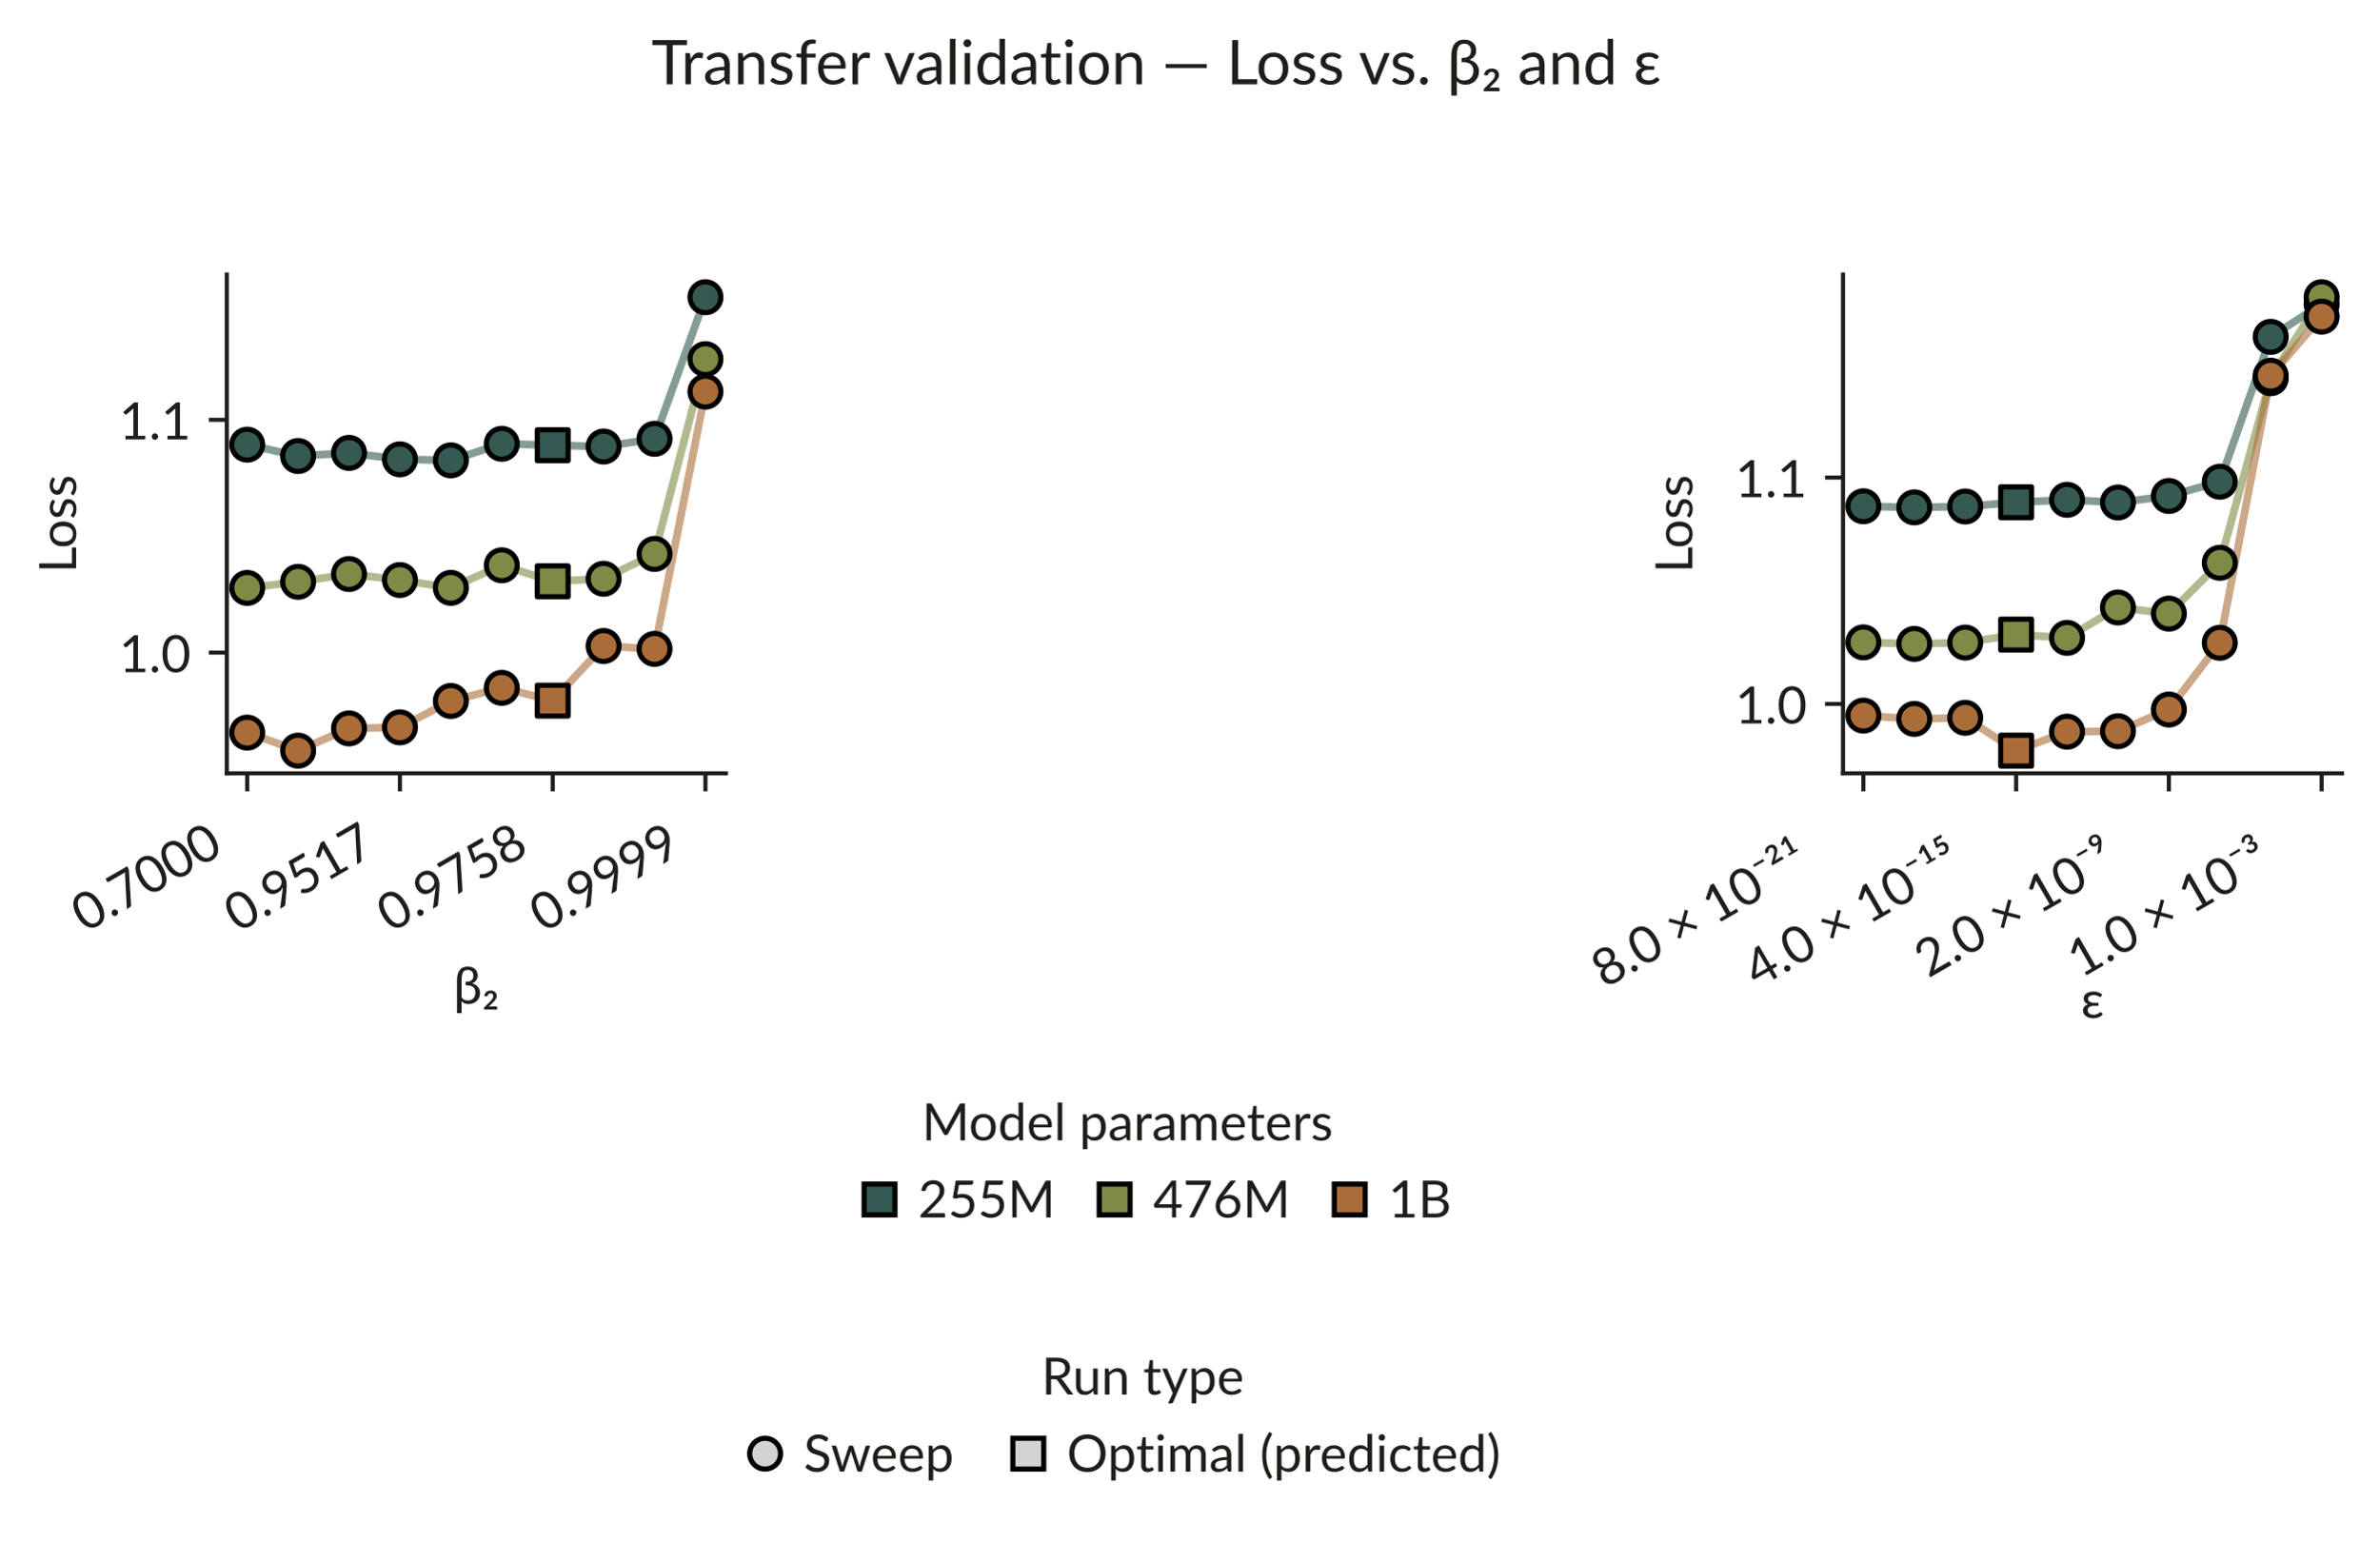
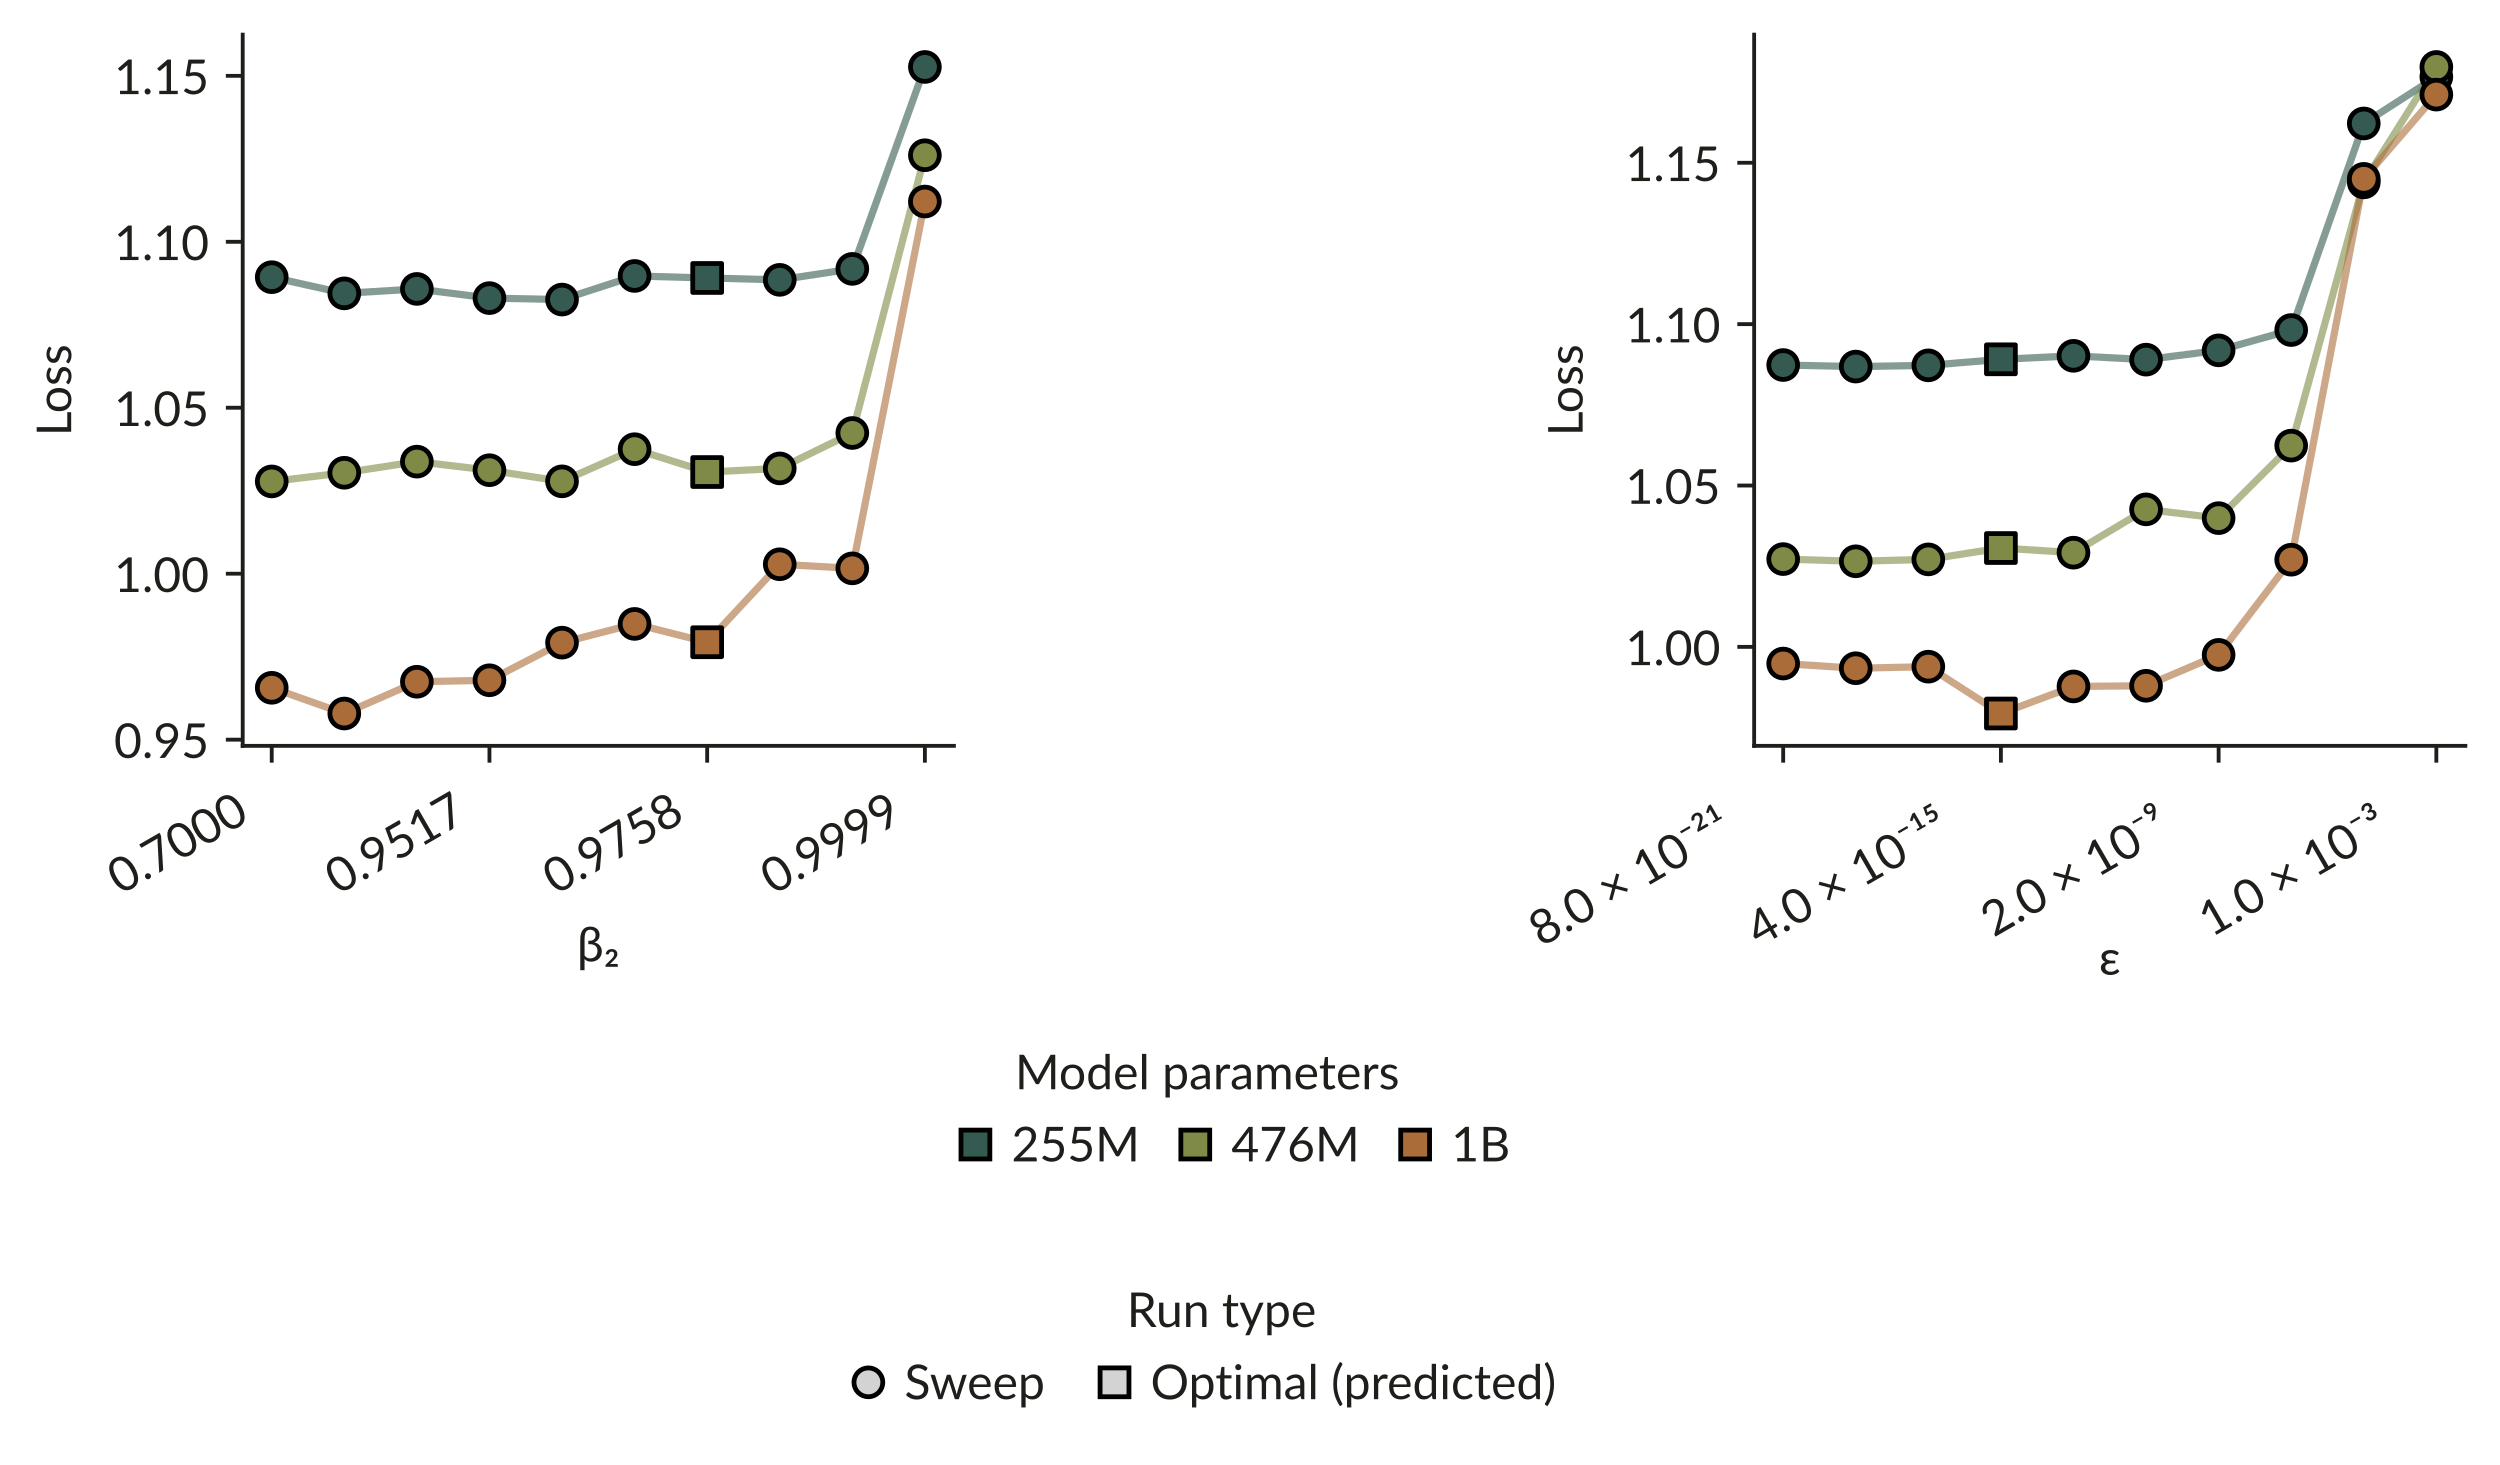
- <svg xmlns="http://www.w3.org/2000/svg" xmlns:xlink="http://www.w3.org/1999/xlink" width="462.614pt" height="299.883pt" viewBox="0 0 462.614 299.883" version="1.1" data-figure-typography="lato-v1" data-figure-render-width="555.137" data-figure-render-scale="1.2" font-family="Lato, sans-serif">
+ <svg xmlns="http://www.w3.org/2000/svg" xmlns:xlink="http://www.w3.org/1999/xlink" width="519.832pt" height="304.534pt" viewBox="0 0 519.832 304.534" version="1.1" data-figure-typography="lato-v1" data-figure-render-width="623.798" data-figure-render-scale="1.2" font-family="Lato, sans-serif">
  <defs>
    <style type="text/css">*{stroke-linejoin: round; stroke-linecap: butt}</style>
  </defs>
  <g id="figure_1">
    <g id="patch_1">
-       <path d="M 0 299.883 L 462.614 299.883 L 462.614 0 L 0 0 L 0 299.883 z " style="fill: none" />
+       <path d="M -0 304.534 L 519.832 304.534 L 519.832 0 L -0 0 L -0 304.534 z " style="fill: none" />
    </g>
    <g id="axes_1">
      <g id="patch_2">
-         <path d="M 44.103 150.435 L 141.134 150.435 L 141.134 53.404 L 44.103 53.404 L 44.103 150.435 z " style="fill: none" />
+         <path d="M 50.466 155.086 L 198.352 155.086 L 198.352 7.2 L 50.466 7.2 L 50.466 155.086 z " style="fill: none" />
      </g>
      <g id="matplotlib.axis_1">
        <g id="xtick_1">
          <g id="line2d_1">
            <defs>
              <path id="md51d06e51e" d="M 0 0 L 0 3.5 " style="stroke: #1f1e1b; stroke-width: 0.8" />
            </defs>
            <g>
-               <use xlink:href="#md51d06e51e" x="48.064" y="150.435" style="fill: #1f1e1b; stroke: #1f1e1b; stroke-width: 0.8" />
+               <use xlink:href="#md51d06e51e" x="56.502" y="155.086" style="fill: #1f1e1b; stroke: #1f1e1b; stroke-width: 0.8" />
            </g>
          </g>
          <g id="text_1">
-             <text style="font-size: 10px; font-family: 'Lato', sans-serif; fill: #1f1e1b" transform="translate(16.55963 181.5099) rotate(-30)">0.7000</text>
+             <text style="font-size: 10px; font-family: 'Lato', sans-serif; fill: #1f1e1b" transform="translate(24.99785 186.1611) rotate(-30)">0.7000</text>
          </g>
        </g>
        <g id="xtick_2">
          <g id="line2d_2">
            <g>
-               <use xlink:href="#md51d06e51e" x="77.767" y="150.435" style="fill: #1f1e1b; stroke: #1f1e1b; stroke-width: 0.8" />
+               <use xlink:href="#md51d06e51e" x="101.773" y="155.086" style="fill: #1f1e1b; stroke: #1f1e1b; stroke-width: 0.8" />
            </g>
          </g>
          <g id="text_2">
-             <text style="font-size: 10px; font-family: 'Lato', sans-serif; fill: #1f1e1b" transform="translate(46.26301 181.5099) rotate(-30)">0.9517</text>
+             <text style="font-size: 10px; font-family: 'Lato', sans-serif; fill: #1f1e1b" transform="translate(70.26907 186.1611) rotate(-30)">0.9517</text>
          </g>
        </g>
        <g id="xtick_3">
          <g id="line2d_3">
            <g>
-               <use xlink:href="#md51d06e51e" x="107.47" y="150.435" style="fill: #1f1e1b; stroke: #1f1e1b; stroke-width: 0.8" />
+               <use xlink:href="#md51d06e51e" x="147.044" y="155.086" style="fill: #1f1e1b; stroke: #1f1e1b; stroke-width: 0.8" />
            </g>
          </g>
          <g id="text_3">
-             <text style="font-size: 10px; font-family: 'Lato', sans-serif; fill: #1f1e1b" transform="translate(75.96639 181.5099) rotate(-30)">0.9758</text>
+             <text style="font-size: 10px; font-family: 'Lato', sans-serif; fill: #1f1e1b" transform="translate(115.5403 186.1611) rotate(-30)">0.9758</text>
          </g>
        </g>
        <g id="xtick_4">
          <g id="line2d_4">
            <g>
-               <use xlink:href="#md51d06e51e" x="137.174" y="150.435" style="fill: #1f1e1b; stroke: #1f1e1b; stroke-width: 0.8" />
+               <use xlink:href="#md51d06e51e" x="192.315" y="155.086" style="fill: #1f1e1b; stroke: #1f1e1b; stroke-width: 0.8" />
            </g>
          </g>
          <g id="text_4">
-             <text style="font-size: 10px; font-family: 'Lato', sans-serif; fill: #1f1e1b" transform="translate(105.6698 181.5099) rotate(-30)">0.9999</text>
+             <text style="font-size: 10px; font-family: 'Lato', sans-serif; fill: #1f1e1b" transform="translate(160.8115 186.1611) rotate(-30)">0.9999</text>
          </g>
        </g>
        <g id="text_5">
-           <text style="font-size: 10px; font-family: 'Lato', sans-serif; text-anchor: middle; fill: #1f1e1b" x="92.619" y="195.251" transform="rotate(-0 92.61864 195.2513)">β₂</text>
+           <text style="font-size: 10px; font-family: 'Lato', sans-serif; text-anchor: middle; fill: #1f1e1b" x="124.409" y="199.903" transform="rotate(-0 124.4086 199.9025)">β₂</text>
        </g>
      </g>
      <g id="matplotlib.axis_2">
        <g id="ytick_1">
          <g id="line2d_5">
            <defs>
              <path id="m15c5564929" d="M 0 0 L -3.5 0 " style="stroke: #1f1e1b; stroke-width: 0.8" />
            </defs>
            <g>
-               <use xlink:href="#m15c5564929" x="44.103" y="126.949" style="fill: #1f1e1b; stroke: #1f1e1b; stroke-width: 0.8" />
+               <use xlink:href="#m15c5564929" x="50.466" y="153.798" style="fill: #1f1e1b; stroke: #1f1e1b; stroke-width: 0.8" />
            </g>
          </g>
          <g id="text_6">
-             <text style="font-size: 10px; font-family: 'Lato', sans-serif; text-anchor: end; fill: #1f1e1b" x="37.103" y="130.748" transform="rotate(-0 37.10312 130.7477)">1.0</text>
+             <text style="font-size: 10px; font-family: 'Lato', sans-serif; text-anchor: end; fill: #1f1e1b" x="43.466" y="157.597" transform="rotate(-0 43.46563 157.5968)">0.95</text>
          </g>
        </g>
        <g id="ytick_2">
          <g id="line2d_6">
            <g>
-               <use xlink:href="#m15c5564929" x="44.103" y="81.667" style="fill: #1f1e1b; stroke: #1f1e1b; stroke-width: 0.8" />
+               <use xlink:href="#m15c5564929" x="50.466" y="119.291" style="fill: #1f1e1b; stroke: #1f1e1b; stroke-width: 0.8" />
            </g>
          </g>
          <g id="text_7">
-             <text style="font-size: 10px; font-family: 'Lato', sans-serif; text-anchor: end; fill: #1f1e1b" x="37.103" y="85.466" transform="rotate(-0 37.10312 85.4662)">1.1</text>
-           </g>
-         </g>
-         <g id="text_8">
-           <text style="font-size: 10px; font-family: 'Lato', sans-serif; text-anchor: middle; fill: #1f1e1b" x="14.798" y="101.919" transform="rotate(-90 14.79766 101.9193)">Loss</text>
-         </g>
-       </g>
-       <g id="line2d_7">
-         <path d="M 48.064 86.495 L 57.965 88.704 L 67.866 88.097 L 77.767 89.35 L 87.668 89.549 L 97.569 86.327 L 107.47 86.602 L 117.371 86.86 L 127.273 85.362 L 137.174 57.814 " clip-path="url(#p496fed3dab)" style="fill: none; stroke: #345a51; stroke-opacity: 0.6; stroke-width: 1.5; stroke-linecap: square" />
-       </g>
-       <g id="line2d_8">
-         <path d="M 48.064 114.36 L 57.965 113.178 L 67.866 111.661 L 77.767 112.83 L 87.668 114.349 L 97.569 109.963 L 107.47 113.077 L 117.371 112.584 L 127.273 107.752 L 137.174 69.86 " clip-path="url(#p496fed3dab)" style="fill: none; stroke: #7e8a45; stroke-opacity: 0.6; stroke-width: 1.5; stroke-linecap: square" />
-       </g>
-       <g id="line2d_9">
-         <path d="M 48.064 142.515 L 57.965 146.024 L 67.866 141.69 L 77.767 141.488 L 87.668 136.357 L 97.569 133.799 L 107.47 136.299 L 117.371 125.663 L 127.273 126.221 L 137.174 76.174 " clip-path="url(#p496fed3dab)" style="fill: none; stroke: #aa6d39; stroke-opacity: 0.6; stroke-width: 1.5; stroke-linecap: square" />
+             <text style="font-size: 10px; font-family: 'Lato', sans-serif; text-anchor: end; fill: #1f1e1b" x="43.466" y="123.09" transform="rotate(-0 43.46563 123.0897)">1.00</text>
+           </g>
+         </g>
+         <g id="ytick_3">
+           <g id="line2d_7">
+             <g>
+               <use xlink:href="#m15c5564929" x="50.466" y="84.784" style="fill: #1f1e1b; stroke: #1f1e1b; stroke-width: 0.8" />
+             </g>
+           </g>
+           <g id="text_8">
+             <text style="font-size: 10px; font-family: 'Lato', sans-serif; text-anchor: end; fill: #1f1e1b" x="43.466" y="88.583" transform="rotate(-0 43.46563 88.58271)">1.05</text>
+           </g>
+         </g>
+         <g id="ytick_4">
+           <g id="line2d_8">
+             <g>
+               <use xlink:href="#m15c5564929" x="50.466" y="50.277" style="fill: #1f1e1b; stroke: #1f1e1b; stroke-width: 0.8" />
+             </g>
+           </g>
+           <g id="text_9">
+             <text style="font-size: 10px; font-family: 'Lato', sans-serif; text-anchor: end; fill: #1f1e1b" x="43.466" y="54.076" transform="rotate(-0 43.46563 54.07567)">1.10</text>
+           </g>
+         </g>
+         <g id="ytick_5">
+           <g id="line2d_9">
+             <g>
+               <use xlink:href="#m15c5564929" x="50.466" y="15.77" style="fill: #1f1e1b; stroke: #1f1e1b; stroke-width: 0.8" />
+             </g>
+           </g>
+           <g id="text_10">
+             <text style="font-size: 10px; font-family: 'Lato', sans-serif; text-anchor: end; fill: #1f1e1b" x="43.466" y="19.569" transform="rotate(-0 43.46563 19.56863)">1.15</text>
+           </g>
+         </g>
+         <g id="text_11">
+           <text style="font-size: 10px; font-family: 'Lato', sans-serif; text-anchor: middle; fill: #1f1e1b" x="14.798" y="81.143" transform="rotate(-90 14.79766 81.143)">Loss</text>
+         </g>
+       </g>
+       <g id="line2d_10">
+         <path d="M 56.502 57.635 L 71.592 61.002 L 86.683 60.076 L 101.773 61.985 L 116.863 62.29 L 131.954 57.379 L 147.044 57.798 L 162.135 58.19 L 177.225 55.908 L 192.315 13.922 " clip-path="url(#p3bf0ae8dae)" style="fill: none; stroke: #345a51; stroke-opacity: 0.6; stroke-width: 1.5; stroke-linecap: square" />
+       </g>
+       <g id="line2d_11">
+         <path d="M 56.502 100.104 L 71.592 98.303 L 86.683 95.99 L 101.773 97.772 L 116.863 100.087 L 131.954 93.402 L 147.044 98.149 L 162.135 97.397 L 177.225 90.033 L 192.315 32.281 " clip-path="url(#p3bf0ae8dae)" style="fill: none; stroke: #7e8a45; stroke-opacity: 0.6; stroke-width: 1.5; stroke-linecap: square" />
+       </g>
+       <g id="line2d_12">
+         <path d="M 56.502 143.015 L 71.592 148.364 L 86.683 141.758 L 101.773 141.45 L 116.863 133.63 L 131.954 129.731 L 147.044 133.541 L 162.135 117.331 L 177.225 118.181 L 192.315 41.904 " clip-path="url(#p3bf0ae8dae)" style="fill: none; stroke: #aa6d39; stroke-opacity: 0.6; stroke-width: 1.5; stroke-linecap: square" />
      </g>
      <g id="patch_3">
-         <path d="M 44.103 150.435 L 44.103 53.404 " style="fill: none; stroke: #1f1e1b; stroke-width: 0.8; stroke-linejoin: miter; stroke-linecap: square" />
+         <path d="M 50.466 155.086 L 50.466 7.2 " style="fill: none; stroke: #1f1e1b; stroke-width: 0.8; stroke-linejoin: miter; stroke-linecap: square" />
      </g>
      <g id="patch_4">
-         <path d="M 44.103 150.435 L 141.134 150.435 " style="fill: none; stroke: #1f1e1b; stroke-width: 0.8; stroke-linejoin: miter; stroke-linecap: square" />
+         <path d="M 50.466 155.086 L 198.352 155.086 " style="fill: none; stroke: #1f1e1b; stroke-width: 0.8; stroke-linejoin: miter; stroke-linecap: square" />
      </g>
      <g id="PathCollection_1">
        <defs>
          <path id="m1efedf1fad" d="M 0 3 C 0.796 3 1.559 2.684 2.121 2.121 C 2.684 1.559 3 0.796 3 0 C 3 -0.796 2.684 -1.559 2.121 -2.121 C 1.559 -2.684 0.796 -3 0 -3 C -0.796 -3 -1.559 -2.684 -2.121 -2.121 C -2.684 -1.559 -3 -0.796 -3 0 C -3 0.796 -2.684 1.559 -2.121 2.121 C -1.559 2.684 -0.796 3 0 3 z " style="stroke: #000000" />
        </defs>
-         <g clip-path="url(#p496fed3dab)">
-           <use xlink:href="#m1efedf1fad" x="77.767" y="89.35" style="fill: #345a51; stroke: #000000" />
-           <use xlink:href="#m1efedf1fad" x="87.668" y="89.549" style="fill: #345a51; stroke: #000000" />
-           <use xlink:href="#m1efedf1fad" x="97.569" y="86.327" style="fill: #345a51; stroke: #000000" />
-           <use xlink:href="#m1efedf1fad" x="117.371" y="86.86" style="fill: #345a51; stroke: #000000" />
-           <use xlink:href="#m1efedf1fad" x="127.273" y="85.362" style="fill: #345a51; stroke: #000000" />
-           <use xlink:href="#m1efedf1fad" x="137.174" y="57.814" style="fill: #345a51; stroke: #000000" />
-           <use xlink:href="#m1efedf1fad" x="48.064" y="86.495" style="fill: #345a51; stroke: #000000" />
-           <use xlink:href="#m1efedf1fad" x="57.965" y="88.704" style="fill: #345a51; stroke: #000000" />
-           <use xlink:href="#m1efedf1fad" x="67.866" y="88.097" style="fill: #345a51; stroke: #000000" />
+         <g clip-path="url(#p3bf0ae8dae)">
+           <use xlink:href="#m1efedf1fad" x="101.773" y="61.985" style="fill: #345a51; stroke: #000000" />
+           <use xlink:href="#m1efedf1fad" x="116.863" y="62.29" style="fill: #345a51; stroke: #000000" />
+           <use xlink:href="#m1efedf1fad" x="131.954" y="57.379" style="fill: #345a51; stroke: #000000" />
+           <use xlink:href="#m1efedf1fad" x="162.135" y="58.19" style="fill: #345a51; stroke: #000000" />
+           <use xlink:href="#m1efedf1fad" x="177.225" y="55.908" style="fill: #345a51; stroke: #000000" />
+           <use xlink:href="#m1efedf1fad" x="192.315" y="13.922" style="fill: #345a51; stroke: #000000" />
+           <use xlink:href="#m1efedf1fad" x="56.502" y="57.635" style="fill: #345a51; stroke: #000000" />
+           <use xlink:href="#m1efedf1fad" x="71.592" y="61.002" style="fill: #345a51; stroke: #000000" />
+           <use xlink:href="#m1efedf1fad" x="86.683" y="60.076" style="fill: #345a51; stroke: #000000" />
        </g>
      </g>
      <g id="PathCollection_2">
        <defs>
          <path id="m9d0714608a" d="M 0 3 C 0.796 3 1.559 2.684 2.121 2.121 C 2.684 1.559 3 0.796 3 0 C 3 -0.796 2.684 -1.559 2.121 -2.121 C 1.559 -2.684 0.796 -3 0 -3 C -0.796 -3 -1.559 -2.684 -2.121 -2.121 C -2.684 -1.559 -3 -0.796 -3 0 C -3 0.796 -2.684 1.559 -2.121 2.121 C -1.559 2.684 -0.796 3 0 3 z " style="stroke: #000000" />
        </defs>
-         <g clip-path="url(#p496fed3dab)">
-           <use xlink:href="#m9d0714608a" x="77.767" y="112.83" style="fill: #7e8a45; stroke: #000000" />
-           <use xlink:href="#m9d0714608a" x="87.668" y="114.349" style="fill: #7e8a45; stroke: #000000" />
-           <use xlink:href="#m9d0714608a" x="97.569" y="109.963" style="fill: #7e8a45; stroke: #000000" />
-           <use xlink:href="#m9d0714608a" x="117.371" y="112.584" style="fill: #7e8a45; stroke: #000000" />
-           <use xlink:href="#m9d0714608a" x="127.273" y="107.752" style="fill: #7e8a45; stroke: #000000" />
-           <use xlink:href="#m9d0714608a" x="137.174" y="69.86" style="fill: #7e8a45; stroke: #000000" />
-           <use xlink:href="#m9d0714608a" x="48.064" y="114.36" style="fill: #7e8a45; stroke: #000000" />
-           <use xlink:href="#m9d0714608a" x="57.965" y="113.178" style="fill: #7e8a45; stroke: #000000" />
-           <use xlink:href="#m9d0714608a" x="67.866" y="111.661" style="fill: #7e8a45; stroke: #000000" />
+         <g clip-path="url(#p3bf0ae8dae)">
+           <use xlink:href="#m9d0714608a" x="101.773" y="97.772" style="fill: #7e8a45; stroke: #000000" />
+           <use xlink:href="#m9d0714608a" x="116.863" y="100.087" style="fill: #7e8a45; stroke: #000000" />
+           <use xlink:href="#m9d0714608a" x="131.954" y="93.402" style="fill: #7e8a45; stroke: #000000" />
+           <use xlink:href="#m9d0714608a" x="162.135" y="97.397" style="fill: #7e8a45; stroke: #000000" />
+           <use xlink:href="#m9d0714608a" x="177.225" y="90.033" style="fill: #7e8a45; stroke: #000000" />
+           <use xlink:href="#m9d0714608a" x="192.315" y="32.281" style="fill: #7e8a45; stroke: #000000" />
+           <use xlink:href="#m9d0714608a" x="56.502" y="100.104" style="fill: #7e8a45; stroke: #000000" />
+           <use xlink:href="#m9d0714608a" x="71.592" y="98.303" style="fill: #7e8a45; stroke: #000000" />
+           <use xlink:href="#m9d0714608a" x="86.683" y="95.99" style="fill: #7e8a45; stroke: #000000" />
        </g>
      </g>
      <g id="PathCollection_3">
        <defs>
          <path id="m67af259f88" d="M 0 3 C 0.796 3 1.559 2.684 2.121 2.121 C 2.684 1.559 3 0.796 3 0 C 3 -0.796 2.684 -1.559 2.121 -2.121 C 1.559 -2.684 0.796 -3 0 -3 C -0.796 -3 -1.559 -2.684 -2.121 -2.121 C -2.684 -1.559 -3 -0.796 -3 0 C -3 0.796 -2.684 1.559 -2.121 2.121 C -1.559 2.684 -0.796 3 0 3 z " style="stroke: #000000" />
        </defs>
-         <g clip-path="url(#p496fed3dab)">
-           <use xlink:href="#m67af259f88" x="77.767" y="141.488" style="fill: #aa6d39; stroke: #000000" />
-           <use xlink:href="#m67af259f88" x="87.668" y="136.357" style="fill: #aa6d39; stroke: #000000" />
-           <use xlink:href="#m67af259f88" x="97.569" y="133.799" style="fill: #aa6d39; stroke: #000000" />
-           <use xlink:href="#m67af259f88" x="117.371" y="125.663" style="fill: #aa6d39; stroke: #000000" />
-           <use xlink:href="#m67af259f88" x="127.273" y="126.221" style="fill: #aa6d39; stroke: #000000" />
-           <use xlink:href="#m67af259f88" x="137.174" y="76.174" style="fill: #aa6d39; stroke: #000000" />
-           <use xlink:href="#m67af259f88" x="48.064" y="142.515" style="fill: #aa6d39; stroke: #000000" />
-           <use xlink:href="#m67af259f88" x="57.965" y="146.024" style="fill: #aa6d39; stroke: #000000" />
-           <use xlink:href="#m67af259f88" x="67.866" y="141.69" style="fill: #aa6d39; stroke: #000000" />
+         <g clip-path="url(#p3bf0ae8dae)">
+           <use xlink:href="#m67af259f88" x="101.773" y="141.45" style="fill: #aa6d39; stroke: #000000" />
+           <use xlink:href="#m67af259f88" x="116.863" y="133.63" style="fill: #aa6d39; stroke: #000000" />
+           <use xlink:href="#m67af259f88" x="131.954" y="129.731" style="fill: #aa6d39; stroke: #000000" />
+           <use xlink:href="#m67af259f88" x="162.135" y="117.331" style="fill: #aa6d39; stroke: #000000" />
+           <use xlink:href="#m67af259f88" x="177.225" y="118.181" style="fill: #aa6d39; stroke: #000000" />
+           <use xlink:href="#m67af259f88" x="192.315" y="41.904" style="fill: #aa6d39; stroke: #000000" />
+           <use xlink:href="#m67af259f88" x="56.502" y="143.015" style="fill: #aa6d39; stroke: #000000" />
+           <use xlink:href="#m67af259f88" x="71.592" y="148.364" style="fill: #aa6d39; stroke: #000000" />
+           <use xlink:href="#m67af259f88" x="86.683" y="141.758" style="fill: #aa6d39; stroke: #000000" />
        </g>
      </g>
      <g id="PathCollection_4">
        <defs>
          <path id="mf7e5962fbb" d="M -3 3 L 3 3 L 3 -3 L -3 -3 z " style="stroke: #000000" />
        </defs>
-         <g clip-path="url(#p496fed3dab)">
-           <use xlink:href="#mf7e5962fbb" x="107.47" y="86.602" style="fill: #345a51; stroke: #000000" />
+         <g clip-path="url(#p3bf0ae8dae)">
+           <use xlink:href="#mf7e5962fbb" x="147.044" y="57.798" style="fill: #345a51; stroke: #000000" />
        </g>
      </g>
      <g id="PathCollection_5">
        <defs>
          <path id="m44fe827cc8" d="M -3 3 L 3 3 L 3 -3 L -3 -3 z " style="stroke: #000000" />
        </defs>
-         <g clip-path="url(#p496fed3dab)">
-           <use xlink:href="#m44fe827cc8" x="107.47" y="113.077" style="fill: #7e8a45; stroke: #000000" />
+         <g clip-path="url(#p3bf0ae8dae)">
+           <use xlink:href="#m44fe827cc8" x="147.044" y="98.149" style="fill: #7e8a45; stroke: #000000" />
        </g>
      </g>
      <g id="PathCollection_6">
        <defs>
          <path id="md99f29eee8" d="M -3 3 L 3 3 L 3 -3 L -3 -3 z " style="stroke: #000000" />
        </defs>
-         <g clip-path="url(#p496fed3dab)">
-           <use xlink:href="#md99f29eee8" x="107.47" y="136.299" style="fill: #aa6d39; stroke: #000000" />
+         <g clip-path="url(#p3bf0ae8dae)">
+           <use xlink:href="#md99f29eee8" x="147.044" y="133.541" style="fill: #aa6d39; stroke: #000000" />
        </g>
      </g>
    </g>
    <g id="axes_2">
      <g id="patch_5">
-         <path d="M 358.383 150.435 L 455.414 150.435 L 455.414 53.404 L 358.383 53.404 L 358.383 150.435 z " style="fill: none" />
+         <path d="M 364.746 155.086 L 512.632 155.086 L 512.632 7.2 L 364.746 7.2 L 364.746 155.086 z " style="fill: none" />
      </g>
      <g id="matplotlib.axis_3">
        <g id="xtick_5">
-           <g id="line2d_10">
-             <g>
-               <use xlink:href="#md51d06e51e" x="362.344" y="150.435" style="fill: #1f1e1b; stroke: #1f1e1b; stroke-width: 0.8" />
-             </g>
-           </g>
-           <g id="text_9">
-             <text style="font-size: 10px; font-family: 'Lato', sans-serif; fill: #1f1e1b" transform="translate(312.0726 192.345) rotate(-30)">8.0 × 10⁻²¹</text>
+           <g id="line2d_13">
+             <g>
+               <use xlink:href="#md51d06e51e" x="370.782" y="155.086" style="fill: #1f1e1b; stroke: #1f1e1b; stroke-width: 0.8" />
+             </g>
+           </g>
+           <g id="text_12">
+             <text style="font-size: 10px; font-family: 'Lato', sans-serif; fill: #1f1e1b" transform="translate(320.5108 196.9962) rotate(-30)">8.0 × 10⁻²¹</text>
          </g>
        </g>
        <g id="xtick_6">
-           <g id="line2d_11">
-             <g>
-               <use xlink:href="#md51d06e51e" x="392.047" y="150.435" style="fill: #1f1e1b; stroke: #1f1e1b; stroke-width: 0.8" />
-             </g>
-           </g>
-           <g id="text_10">
-             <text style="font-size: 10px; font-family: 'Lato', sans-serif; fill: #1f1e1b" transform="translate(341.776 192.345) rotate(-30)">4.0 × 10⁻¹⁵</text>
+           <g id="line2d_14">
+             <g>
+               <use xlink:href="#md51d06e51e" x="416.053" y="155.086" style="fill: #1f1e1b; stroke: #1f1e1b; stroke-width: 0.8" />
+             </g>
+           </g>
+           <g id="text_13">
+             <text style="font-size: 10px; font-family: 'Lato', sans-serif; fill: #1f1e1b" transform="translate(365.782 196.9962) rotate(-30)">4.0 × 10⁻¹⁵</text>
          </g>
        </g>
        <g id="xtick_7">
-           <g id="line2d_12">
-             <g>
-               <use xlink:href="#md51d06e51e" x="421.75" y="150.435" style="fill: #1f1e1b; stroke: #1f1e1b; stroke-width: 0.8" />
-             </g>
-           </g>
-           <g id="text_11">
-             <text style="font-size: 10px; font-family: 'Lato', sans-serif; fill: #1f1e1b" transform="translate(374.9516 190.3403) rotate(-30)">2.0 × 10⁻⁹</text>
+           <g id="line2d_15">
+             <g>
+               <use xlink:href="#md51d06e51e" x="461.324" y="155.086" style="fill: #1f1e1b; stroke: #1f1e1b; stroke-width: 0.8" />
+             </g>
+           </g>
+           <g id="text_14">
+             <text style="font-size: 10px; font-family: 'Lato', sans-serif; fill: #1f1e1b" transform="translate(414.5255 194.9915) rotate(-30)">2.0 × 10⁻⁹</text>
          </g>
        </g>
        <g id="xtick_8">
-           <g id="line2d_13">
-             <g>
-               <use xlink:href="#md51d06e51e" x="451.454" y="150.435" style="fill: #1f1e1b; stroke: #1f1e1b; stroke-width: 0.8" />
-             </g>
-           </g>
-           <g id="text_12">
-             <text style="font-size: 10px; font-family: 'Lato', sans-serif; fill: #1f1e1b" transform="translate(404.6549 190.3403) rotate(-30)">1.0 × 10⁻³</text>
-           </g>
-         </g>
-         <g id="text_13">
-           <text style="font-size: 10px; font-family: 'Lato', sans-serif; text-anchor: middle; fill: #1f1e1b" x="406.899" y="198.023" transform="rotate(-0 406.8986 198.0232)">ε</text>
+           <g id="line2d_16">
+             <g>
+               <use xlink:href="#md51d06e51e" x="506.595" y="155.086" style="fill: #1f1e1b; stroke: #1f1e1b; stroke-width: 0.8" />
+             </g>
+           </g>
+           <g id="text_15">
+             <text style="font-size: 10px; font-family: 'Lato', sans-serif; fill: #1f1e1b" transform="translate(459.7967 194.9915) rotate(-30)">1.0 × 10⁻³</text>
+           </g>
+         </g>
+         <g id="text_16">
+           <text style="font-size: 10px; font-family: 'Lato', sans-serif; text-anchor: middle; fill: #1f1e1b" x="438.689" y="202.674" transform="rotate(-0 438.6886 202.6744)">ε</text>
        </g>
      </g>
      <g id="matplotlib.axis_4">
-         <g id="ytick_3">
-           <g id="line2d_14">
-             <g>
-               <use xlink:href="#m15c5564929" x="358.383" y="136.933" style="fill: #1f1e1b; stroke: #1f1e1b; stroke-width: 0.8" />
-             </g>
-           </g>
-           <g id="text_14">
-             <text style="font-size: 10px; font-family: 'Lato', sans-serif; text-anchor: end; fill: #1f1e1b" x="351.383" y="140.732" transform="rotate(-0 351.3831 140.7316)">1.0</text>
-           </g>
-         </g>
-         <g id="ytick_4">
-           <g id="line2d_15">
-             <g>
-               <use xlink:href="#m15c5564929" x="358.383" y="92.902" style="fill: #1f1e1b; stroke: #1f1e1b; stroke-width: 0.8" />
-             </g>
-           </g>
-           <g id="text_15">
-             <text style="font-size: 10px; font-family: 'Lato', sans-serif; text-anchor: end; fill: #1f1e1b" x="351.383" y="96.701" transform="rotate(-0 351.3831 96.70082)">1.1</text>
-           </g>
-         </g>
-         <g id="text_16">
-           <text style="font-size: 10px; font-family: 'Lato', sans-serif; text-anchor: middle; fill: #1f1e1b" x="329.078" y="101.919" transform="rotate(-90 329.0777 101.9193)">Loss</text>
-         </g>
-       </g>
-       <g id="line2d_16">
-         <path d="M 362.344 98.48 L 372.245 98.691 L 382.146 98.525 L 392.047 97.7 L 401.948 97.223 L 411.849 97.746 L 421.75 96.478 L 431.651 93.706 L 441.553 65.523 L 451.454 59.159 " clip-path="url(#paa1d3caf3e)" style="fill: none; stroke: #345a51; stroke-opacity: 0.6; stroke-width: 1.5; stroke-linecap: square" />
-       </g>
-       <g id="line2d_17">
-         <path d="M 362.344 124.957 L 372.245 125.254 L 382.146 124.996 L 392.047 123.444 L 401.948 124.082 L 411.849 118.17 L 421.75 119.367 L 431.651 109.475 L 441.553 73.562 L 451.454 57.814 " clip-path="url(#paa1d3caf3e)" style="fill: none; stroke: #7e8a45; stroke-opacity: 0.6; stroke-width: 1.5; stroke-linecap: square" />
-       </g>
-       <g id="line2d_18">
-         <path d="M 362.344 139.206 L 372.245 139.846 L 382.146 139.633 L 392.047 146.024 L 401.948 142.328 L 411.849 142.24 L 421.75 138.024 L 431.651 125.041 L 441.553 73.081 L 451.454 61.588 " clip-path="url(#paa1d3caf3e)" style="fill: none; stroke: #aa6d39; stroke-opacity: 0.6; stroke-width: 1.5; stroke-linecap: square" />
+         <g id="ytick_6">
+           <g id="line2d_17">
+             <g>
+               <use xlink:href="#m15c5564929" x="364.746" y="134.507" style="fill: #1f1e1b; stroke: #1f1e1b; stroke-width: 0.8" />
+             </g>
+           </g>
+           <g id="text_17">
+             <text style="font-size: 10px; font-family: 'Lato', sans-serif; text-anchor: end; fill: #1f1e1b" x="357.746" y="138.306" transform="rotate(-0 357.7456 138.3062)">1.00</text>
+           </g>
+         </g>
+         <g id="ytick_7">
+           <g id="line2d_18">
+             <g>
+               <use xlink:href="#m15c5564929" x="364.746" y="100.954" style="fill: #1f1e1b; stroke: #1f1e1b; stroke-width: 0.8" />
+             </g>
+           </g>
+           <g id="text_18">
+             <text style="font-size: 10px; font-family: 'Lato', sans-serif; text-anchor: end; fill: #1f1e1b" x="357.746" y="104.752" transform="rotate(-0 357.7456 104.7524)">1.05</text>
+           </g>
+         </g>
+         <g id="ytick_8">
+           <g id="line2d_19">
+             <g>
+               <use xlink:href="#m15c5564929" x="364.746" y="67.4" style="fill: #1f1e1b; stroke: #1f1e1b; stroke-width: 0.8" />
+             </g>
+           </g>
+           <g id="text_19">
+             <text style="font-size: 10px; font-family: 'Lato', sans-serif; text-anchor: end; fill: #1f1e1b" x="357.746" y="71.198" transform="rotate(-0 357.7456 71.19847)">1.10</text>
+           </g>
+         </g>
+         <g id="ytick_9">
+           <g id="line2d_20">
+             <g>
+               <use xlink:href="#m15c5564929" x="364.746" y="33.846" style="fill: #1f1e1b; stroke: #1f1e1b; stroke-width: 0.8" />
+             </g>
+           </g>
+           <g id="text_20">
+             <text style="font-size: 10px; font-family: 'Lato', sans-serif; text-anchor: end; fill: #1f1e1b" x="357.746" y="37.645" transform="rotate(-0 357.7456 37.64458)">1.15</text>
+           </g>
+         </g>
+         <g id="text_21">
+           <text style="font-size: 10px; font-family: 'Lato', sans-serif; text-anchor: middle; fill: #1f1e1b" x="329.078" y="81.143" transform="rotate(-90 329.0777 81.143)">Loss</text>
+         </g>
+       </g>
+       <g id="line2d_21">
+         <path d="M 370.782 75.902 L 385.872 76.222 L 400.963 75.969 L 416.053 74.713 L 431.143 73.985 L 446.234 74.782 L 461.324 72.85 L 476.415 68.625 L 491.505 25.671 L 506.595 15.971 " clip-path="url(#p12e623ed2e)" style="fill: none; stroke: #345a51; stroke-opacity: 0.6; stroke-width: 1.5; stroke-linecap: square" />
+       </g>
+       <g id="line2d_22">
+         <path d="M 370.782 116.255 L 385.872 116.708 L 400.963 116.314 L 416.053 113.949 L 431.143 114.921 L 446.234 105.911 L 461.324 107.736 L 476.415 92.659 L 491.505 37.924 L 506.595 13.922 " clip-path="url(#p12e623ed2e)" style="fill: none; stroke: #7e8a45; stroke-opacity: 0.6; stroke-width: 1.5; stroke-linecap: square" />
+       </g>
+       <g id="line2d_23">
+         <path d="M 370.782 137.973 L 385.872 138.948 L 400.963 138.623 L 416.053 148.364 L 431.143 142.73 L 446.234 142.596 L 461.324 136.171 L 476.415 116.383 L 491.505 37.19 L 506.595 19.673 " clip-path="url(#p12e623ed2e)" style="fill: none; stroke: #aa6d39; stroke-opacity: 0.6; stroke-width: 1.5; stroke-linecap: square" />
      </g>
      <g id="patch_6">
-         <path d="M 358.383 150.435 L 358.383 53.404 " style="fill: none; stroke: #1f1e1b; stroke-width: 0.8; stroke-linejoin: miter; stroke-linecap: square" />
+         <path d="M 364.746 155.086 L 364.746 7.2 " style="fill: none; stroke: #1f1e1b; stroke-width: 0.8; stroke-linejoin: miter; stroke-linecap: square" />
      </g>
      <g id="patch_7">
-         <path d="M 358.383 150.435 L 455.414 150.435 " style="fill: none; stroke: #1f1e1b; stroke-width: 0.8; stroke-linejoin: miter; stroke-linecap: square" />
+         <path d="M 364.746 155.086 L 512.632 155.086 " style="fill: none; stroke: #1f1e1b; stroke-width: 0.8; stroke-linejoin: miter; stroke-linecap: square" />
      </g>
      <g id="PathCollection_7">
-         <g clip-path="url(#paa1d3caf3e)">
-           <use xlink:href="#m1efedf1fad" x="401.948" y="97.223" style="fill: #345a51; stroke: #000000" />
-           <use xlink:href="#m1efedf1fad" x="411.849" y="97.746" style="fill: #345a51; stroke: #000000" />
-           <use xlink:href="#m1efedf1fad" x="421.75" y="96.478" style="fill: #345a51; stroke: #000000" />
-           <use xlink:href="#m1efedf1fad" x="431.651" y="93.706" style="fill: #345a51; stroke: #000000" />
-           <use xlink:href="#m1efedf1fad" x="441.553" y="65.523" style="fill: #345a51; stroke: #000000" />
-           <use xlink:href="#m1efedf1fad" x="451.454" y="59.159" style="fill: #345a51; stroke: #000000" />
-           <use xlink:href="#m1efedf1fad" x="382.146" y="98.525" style="fill: #345a51; stroke: #000000" />
-           <use xlink:href="#m1efedf1fad" x="372.245" y="98.691" style="fill: #345a51; stroke: #000000" />
-           <use xlink:href="#m1efedf1fad" x="362.344" y="98.48" style="fill: #345a51; stroke: #000000" />
+         <g clip-path="url(#p12e623ed2e)">
+           <use xlink:href="#m1efedf1fad" x="431.143" y="73.985" style="fill: #345a51; stroke: #000000" />
+           <use xlink:href="#m1efedf1fad" x="446.234" y="74.782" style="fill: #345a51; stroke: #000000" />
+           <use xlink:href="#m1efedf1fad" x="461.324" y="72.85" style="fill: #345a51; stroke: #000000" />
+           <use xlink:href="#m1efedf1fad" x="476.415" y="68.625" style="fill: #345a51; stroke: #000000" />
+           <use xlink:href="#m1efedf1fad" x="491.505" y="25.671" style="fill: #345a51; stroke: #000000" />
+           <use xlink:href="#m1efedf1fad" x="506.595" y="15.971" style="fill: #345a51; stroke: #000000" />
+           <use xlink:href="#m1efedf1fad" x="400.963" y="75.969" style="fill: #345a51; stroke: #000000" />
+           <use xlink:href="#m1efedf1fad" x="385.872" y="76.222" style="fill: #345a51; stroke: #000000" />
+           <use xlink:href="#m1efedf1fad" x="370.782" y="75.902" style="fill: #345a51; stroke: #000000" />
        </g>
      </g>
      <g id="PathCollection_8">
-         <g clip-path="url(#paa1d3caf3e)">
-           <use xlink:href="#m9d0714608a" x="401.948" y="124.082" style="fill: #7e8a45; stroke: #000000" />
-           <use xlink:href="#m9d0714608a" x="411.849" y="118.17" style="fill: #7e8a45; stroke: #000000" />
-           <use xlink:href="#m9d0714608a" x="421.75" y="119.367" style="fill: #7e8a45; stroke: #000000" />
-           <use xlink:href="#m9d0714608a" x="431.651" y="109.475" style="fill: #7e8a45; stroke: #000000" />
-           <use xlink:href="#m9d0714608a" x="441.553" y="73.562" style="fill: #7e8a45; stroke: #000000" />
-           <use xlink:href="#m9d0714608a" x="451.454" y="57.814" style="fill: #7e8a45; stroke: #000000" />
-           <use xlink:href="#m9d0714608a" x="382.146" y="124.996" style="fill: #7e8a45; stroke: #000000" />
-           <use xlink:href="#m9d0714608a" x="372.245" y="125.254" style="fill: #7e8a45; stroke: #000000" />
-           <use xlink:href="#m9d0714608a" x="362.344" y="124.957" style="fill: #7e8a45; stroke: #000000" />
+         <g clip-path="url(#p12e623ed2e)">
+           <use xlink:href="#m9d0714608a" x="431.143" y="114.921" style="fill: #7e8a45; stroke: #000000" />
+           <use xlink:href="#m9d0714608a" x="446.234" y="105.911" style="fill: #7e8a45; stroke: #000000" />
+           <use xlink:href="#m9d0714608a" x="461.324" y="107.736" style="fill: #7e8a45; stroke: #000000" />
+           <use xlink:href="#m9d0714608a" x="476.415" y="92.659" style="fill: #7e8a45; stroke: #000000" />
+           <use xlink:href="#m9d0714608a" x="491.505" y="37.924" style="fill: #7e8a45; stroke: #000000" />
+           <use xlink:href="#m9d0714608a" x="506.595" y="13.922" style="fill: #7e8a45; stroke: #000000" />
+           <use xlink:href="#m9d0714608a" x="400.963" y="116.314" style="fill: #7e8a45; stroke: #000000" />
+           <use xlink:href="#m9d0714608a" x="385.872" y="116.708" style="fill: #7e8a45; stroke: #000000" />
+           <use xlink:href="#m9d0714608a" x="370.782" y="116.255" style="fill: #7e8a45; stroke: #000000" />
        </g>
      </g>
      <g id="PathCollection_9">
-         <g clip-path="url(#paa1d3caf3e)">
-           <use xlink:href="#m67af259f88" x="401.948" y="142.328" style="fill: #aa6d39; stroke: #000000" />
-           <use xlink:href="#m67af259f88" x="411.849" y="142.24" style="fill: #aa6d39; stroke: #000000" />
-           <use xlink:href="#m67af259f88" x="421.75" y="138.024" style="fill: #aa6d39; stroke: #000000" />
-           <use xlink:href="#m67af259f88" x="431.651" y="125.041" style="fill: #aa6d39; stroke: #000000" />
-           <use xlink:href="#m67af259f88" x="441.553" y="73.081" style="fill: #aa6d39; stroke: #000000" />
-           <use xlink:href="#m67af259f88" x="451.454" y="61.588" style="fill: #aa6d39; stroke: #000000" />
-           <use xlink:href="#m67af259f88" x="382.146" y="139.633" style="fill: #aa6d39; stroke: #000000" />
-           <use xlink:href="#m67af259f88" x="372.245" y="139.846" style="fill: #aa6d39; stroke: #000000" />
-           <use xlink:href="#m67af259f88" x="362.344" y="139.206" style="fill: #aa6d39; stroke: #000000" />
+         <g clip-path="url(#p12e623ed2e)">
+           <use xlink:href="#m67af259f88" x="431.143" y="142.73" style="fill: #aa6d39; stroke: #000000" />
+           <use xlink:href="#m67af259f88" x="446.234" y="142.596" style="fill: #aa6d39; stroke: #000000" />
+           <use xlink:href="#m67af259f88" x="461.324" y="136.171" style="fill: #aa6d39; stroke: #000000" />
+           <use xlink:href="#m67af259f88" x="476.415" y="116.383" style="fill: #aa6d39; stroke: #000000" />
+           <use xlink:href="#m67af259f88" x="491.505" y="37.19" style="fill: #aa6d39; stroke: #000000" />
+           <use xlink:href="#m67af259f88" x="506.595" y="19.673" style="fill: #aa6d39; stroke: #000000" />
+           <use xlink:href="#m67af259f88" x="400.963" y="138.623" style="fill: #aa6d39; stroke: #000000" />
+           <use xlink:href="#m67af259f88" x="385.872" y="138.948" style="fill: #aa6d39; stroke: #000000" />
+           <use xlink:href="#m67af259f88" x="370.782" y="137.973" style="fill: #aa6d39; stroke: #000000" />
        </g>
      </g>
      <g id="PathCollection_10">
-         <g clip-path="url(#paa1d3caf3e)">
-           <use xlink:href="#mf7e5962fbb" x="392.047" y="97.7" style="fill: #345a51; stroke: #000000" />
+         <g clip-path="url(#p12e623ed2e)">
+           <use xlink:href="#mf7e5962fbb" x="416.053" y="74.713" style="fill: #345a51; stroke: #000000" />
        </g>
      </g>
      <g id="PathCollection_11">
-         <g clip-path="url(#paa1d3caf3e)">
-           <use xlink:href="#m44fe827cc8" x="392.047" y="123.444" style="fill: #7e8a45; stroke: #000000" />
+         <g clip-path="url(#p12e623ed2e)">
+           <use xlink:href="#m44fe827cc8" x="416.053" y="113.949" style="fill: #7e8a45; stroke: #000000" />
        </g>
      </g>
      <g id="PathCollection_12">
-         <g clip-path="url(#paa1d3caf3e)">
-           <use xlink:href="#md99f29eee8" x="392.047" y="146.024" style="fill: #aa6d39; stroke: #000000" />
-         </g>
-       </g>
-     </g>
-     <g id="text_17">
-       <text style="font-size: 12px; font-family: 'Lato', sans-serif; text-anchor: middle; fill: #1f1e1b" x="224.859" y="16.393" transform="rotate(-0 224.8586 16.39313)">Transfer validation — Loss vs. β₂ and ε</text>
+         <g clip-path="url(#p12e623ed2e)">
+           <use xlink:href="#md99f29eee8" x="416.053" y="148.364" style="fill: #aa6d39; stroke: #000000" />
+         </g>
+       </g>
    </g>
    <g id="legend_1">
-       <g id="text_18">
-         <text style="font-size: 10px; font-family: 'Lato', sans-serif; text-anchor: start; fill: #1f1e1b" x="179.255" y="221.836" transform="rotate(-0 179.2547 221.8356)">Model parameters</text>
-       </g>
-       <g id="line2d_19">
+       <g id="text_22">
+         <text style="font-size: 10px; font-family: 'Lato', sans-serif; text-anchor: start; fill: #1f1e1b" x="211.045" y="226.487" transform="rotate(-0 211.0447 226.4868)">Model parameters</text>
+       </g>
+       <g id="line2d_24">
        <defs>
          <path id="mc367486784" d="M -3 3 L 3 3 L 3 -3 L -3 -3 z " style="stroke: #000000; stroke-linejoin: miter" />
        </defs>
        <g>
-           <use xlink:href="#mc367486784" x="171.031" y="233.336" style="fill: #345a51; stroke: #000000; stroke-linejoin: miter" />
-         </g>
-       </g>
-       <g id="text_19">
-         <text style="font-size: 10px; font-family: 'Lato', sans-serif; text-anchor: start; fill: #1f1e1b" x="178.531" y="236.836" transform="rotate(-0 178.5313 236.8364)">255M</text>
-       </g>
-       <g id="line2d_20">
+           <use xlink:href="#mc367486784" x="202.821" y="237.988" style="fill: #345a51; stroke: #000000; stroke-linejoin: miter" />
+         </g>
+       </g>
+       <g id="text_23">
+         <text style="font-size: 10px; font-family: 'Lato', sans-serif; text-anchor: start; fill: #1f1e1b" x="210.321" y="241.488" transform="rotate(-0 210.3213 241.4876)">255M</text>
+       </g>
+       <g id="line2d_25">
        <defs>
          <path id="m150dbcccc2" d="M -3 3 L 3 3 L 3 -3 L -3 -3 z " style="stroke: #000000; stroke-linejoin: miter" />
        </defs>
        <g>
-           <use xlink:href="#m150dbcccc2" x="216.747" y="233.336" style="fill: #7e8a45; stroke: #000000; stroke-linejoin: miter" />
-         </g>
-       </g>
-       <g id="text_20">
-         <text style="font-size: 10px; font-family: 'Lato', sans-serif; text-anchor: start; fill: #1f1e1b" x="224.247" y="236.836" transform="rotate(-0 224.2469 236.8364)">476M</text>
-       </g>
-       <g id="line2d_21">
+           <use xlink:href="#m150dbcccc2" x="248.537" y="237.988" style="fill: #7e8a45; stroke: #000000; stroke-linejoin: miter" />
+         </g>
+       </g>
+       <g id="text_24">
+         <text style="font-size: 10px; font-family: 'Lato', sans-serif; text-anchor: start; fill: #1f1e1b" x="256.037" y="241.488" transform="rotate(-0 256.0369 241.4876)">476M</text>
+       </g>
+       <g id="line2d_26">
        <defs>
          <path id="mf9a8081080" d="M -3 3 L 3 3 L 3 -3 L -3 -3 z " style="stroke: #000000; stroke-linejoin: miter" />
        </defs>
        <g>
-           <use xlink:href="#mf9a8081080" x="262.463" y="233.336" style="fill: #aa6d39; stroke: #000000; stroke-linejoin: miter" />
-         </g>
-       </g>
-       <g id="text_21">
-         <text style="font-size: 10px; font-family: 'Lato', sans-serif; text-anchor: start; fill: #1f1e1b" x="269.963" y="236.836" transform="rotate(-0 269.9625 236.8364)">1B</text>
+           <use xlink:href="#mf9a8081080" x="294.253" y="237.988" style="fill: #aa6d39; stroke: #000000; stroke-linejoin: miter" />
+         </g>
+       </g>
+       <g id="text_25">
+         <text style="font-size: 10px; font-family: 'Lato', sans-serif; text-anchor: start; fill: #1f1e1b" x="301.753" y="241.488" transform="rotate(-0 301.7525 241.4876)">1B</text>
      </g>
    </g>
    <g id="legend_2">
-       <g id="text_22">
-         <text style="font-size: 10px; font-family: 'Lato', sans-serif; text-anchor: start; fill: #1f1e1b" x="202.512" y="271.279" transform="rotate(-0 202.5118 271.2794)">Run type</text>
-       </g>
-       <g id="line2d_22">
+       <g id="text_26">
+         <text style="font-size: 10px; font-family: 'Lato', sans-serif; text-anchor: start; fill: #1f1e1b" x="234.302" y="275.931" transform="rotate(-0 234.3017 275.9306)">Run type</text>
+       </g>
+       <g id="line2d_27">
        <defs>
          <path id="me560cc7bd9" d="M 0 3 C 0.796 3 1.559 2.684 2.121 2.121 C 2.684 1.559 3 0.796 3 0 C 3 -0.796 2.684 -1.559 2.121 -2.121 C 1.559 -2.684 0.796 -3 0 -3 C -0.796 -3 -1.559 -2.684 -2.121 -2.121 C -2.684 -1.559 -3 -0.796 -3 0 C -3 0.796 -2.684 1.559 -2.121 2.121 C -1.559 2.684 -0.796 3 0 3 z " style="stroke: #000000" />
        </defs>
        <g>
-           <use xlink:href="#me560cc7bd9" x="148.775" y="282.78" style="fill: #d3d3d3; stroke: #000000" />
-         </g>
-       </g>
-       <g id="text_23">
-         <text style="font-size: 10px; font-family: 'Lato', sans-serif; text-anchor: start; fill: #1f1e1b" x="156.275" y="286.28" transform="rotate(-0 156.275 286.2802)">Sweep</text>
-       </g>
-       <g id="line2d_23">
+           <use xlink:href="#me560cc7bd9" x="180.565" y="287.431" style="fill: #d3d3d3; stroke: #000000" />
+         </g>
+       </g>
+       <g id="text_27">
+         <text style="font-size: 10px; font-family: 'Lato', sans-serif; text-anchor: start; fill: #1f1e1b" x="188.065" y="290.931" transform="rotate(-0 188.065 290.9314)">Sweep</text>
+       </g>
+       <g id="line2d_28">
        <defs>
          <path id="mf627de9d00" d="M -3 3 L 3 3 L 3 -3 L -3 -3 z " style="stroke: #000000; stroke-linejoin: miter" />
        </defs>
        <g>
-           <use xlink:href="#mf627de9d00" x="199.956" y="282.78" style="fill: #d3d3d3; stroke: #000000; stroke-linejoin: miter" />
-         </g>
-       </g>
-       <g id="text_24">
-         <text style="font-size: 10px; font-family: 'Lato', sans-serif; text-anchor: start; fill: #1f1e1b" x="207.456" y="286.28" transform="rotate(-0 207.4563 286.2802)">Optimal (predicted)</text>
+           <use xlink:href="#mf627de9d00" x="231.746" y="287.431" style="fill: #d3d3d3; stroke: #000000; stroke-linejoin: miter" />
+         </g>
+       </g>
+       <g id="text_28">
+         <text style="font-size: 10px; font-family: 'Lato', sans-serif; text-anchor: start; fill: #1f1e1b" x="239.246" y="290.931" transform="rotate(-0 239.2463 290.9314)">Optimal (predicted)</text>
      </g>
    </g>
  </g>
  <defs>
-     <clipPath id="p496fed3dab">
-       <rect x="44.103" y="53.404" width="97.031" height="97.031" />
+     <clipPath id="p3bf0ae8dae">
+       <rect x="50.466" y="7.2" width="147.886" height="147.886" />
    </clipPath>
-     <clipPath id="paa1d3caf3e">
-       <rect x="358.383" y="53.404" width="97.031" height="97.031" />
+     <clipPath id="p12e623ed2e">
+       <rect x="364.746" y="7.2" width="147.886" height="147.886" />
    </clipPath>
  </defs>
</svg>
